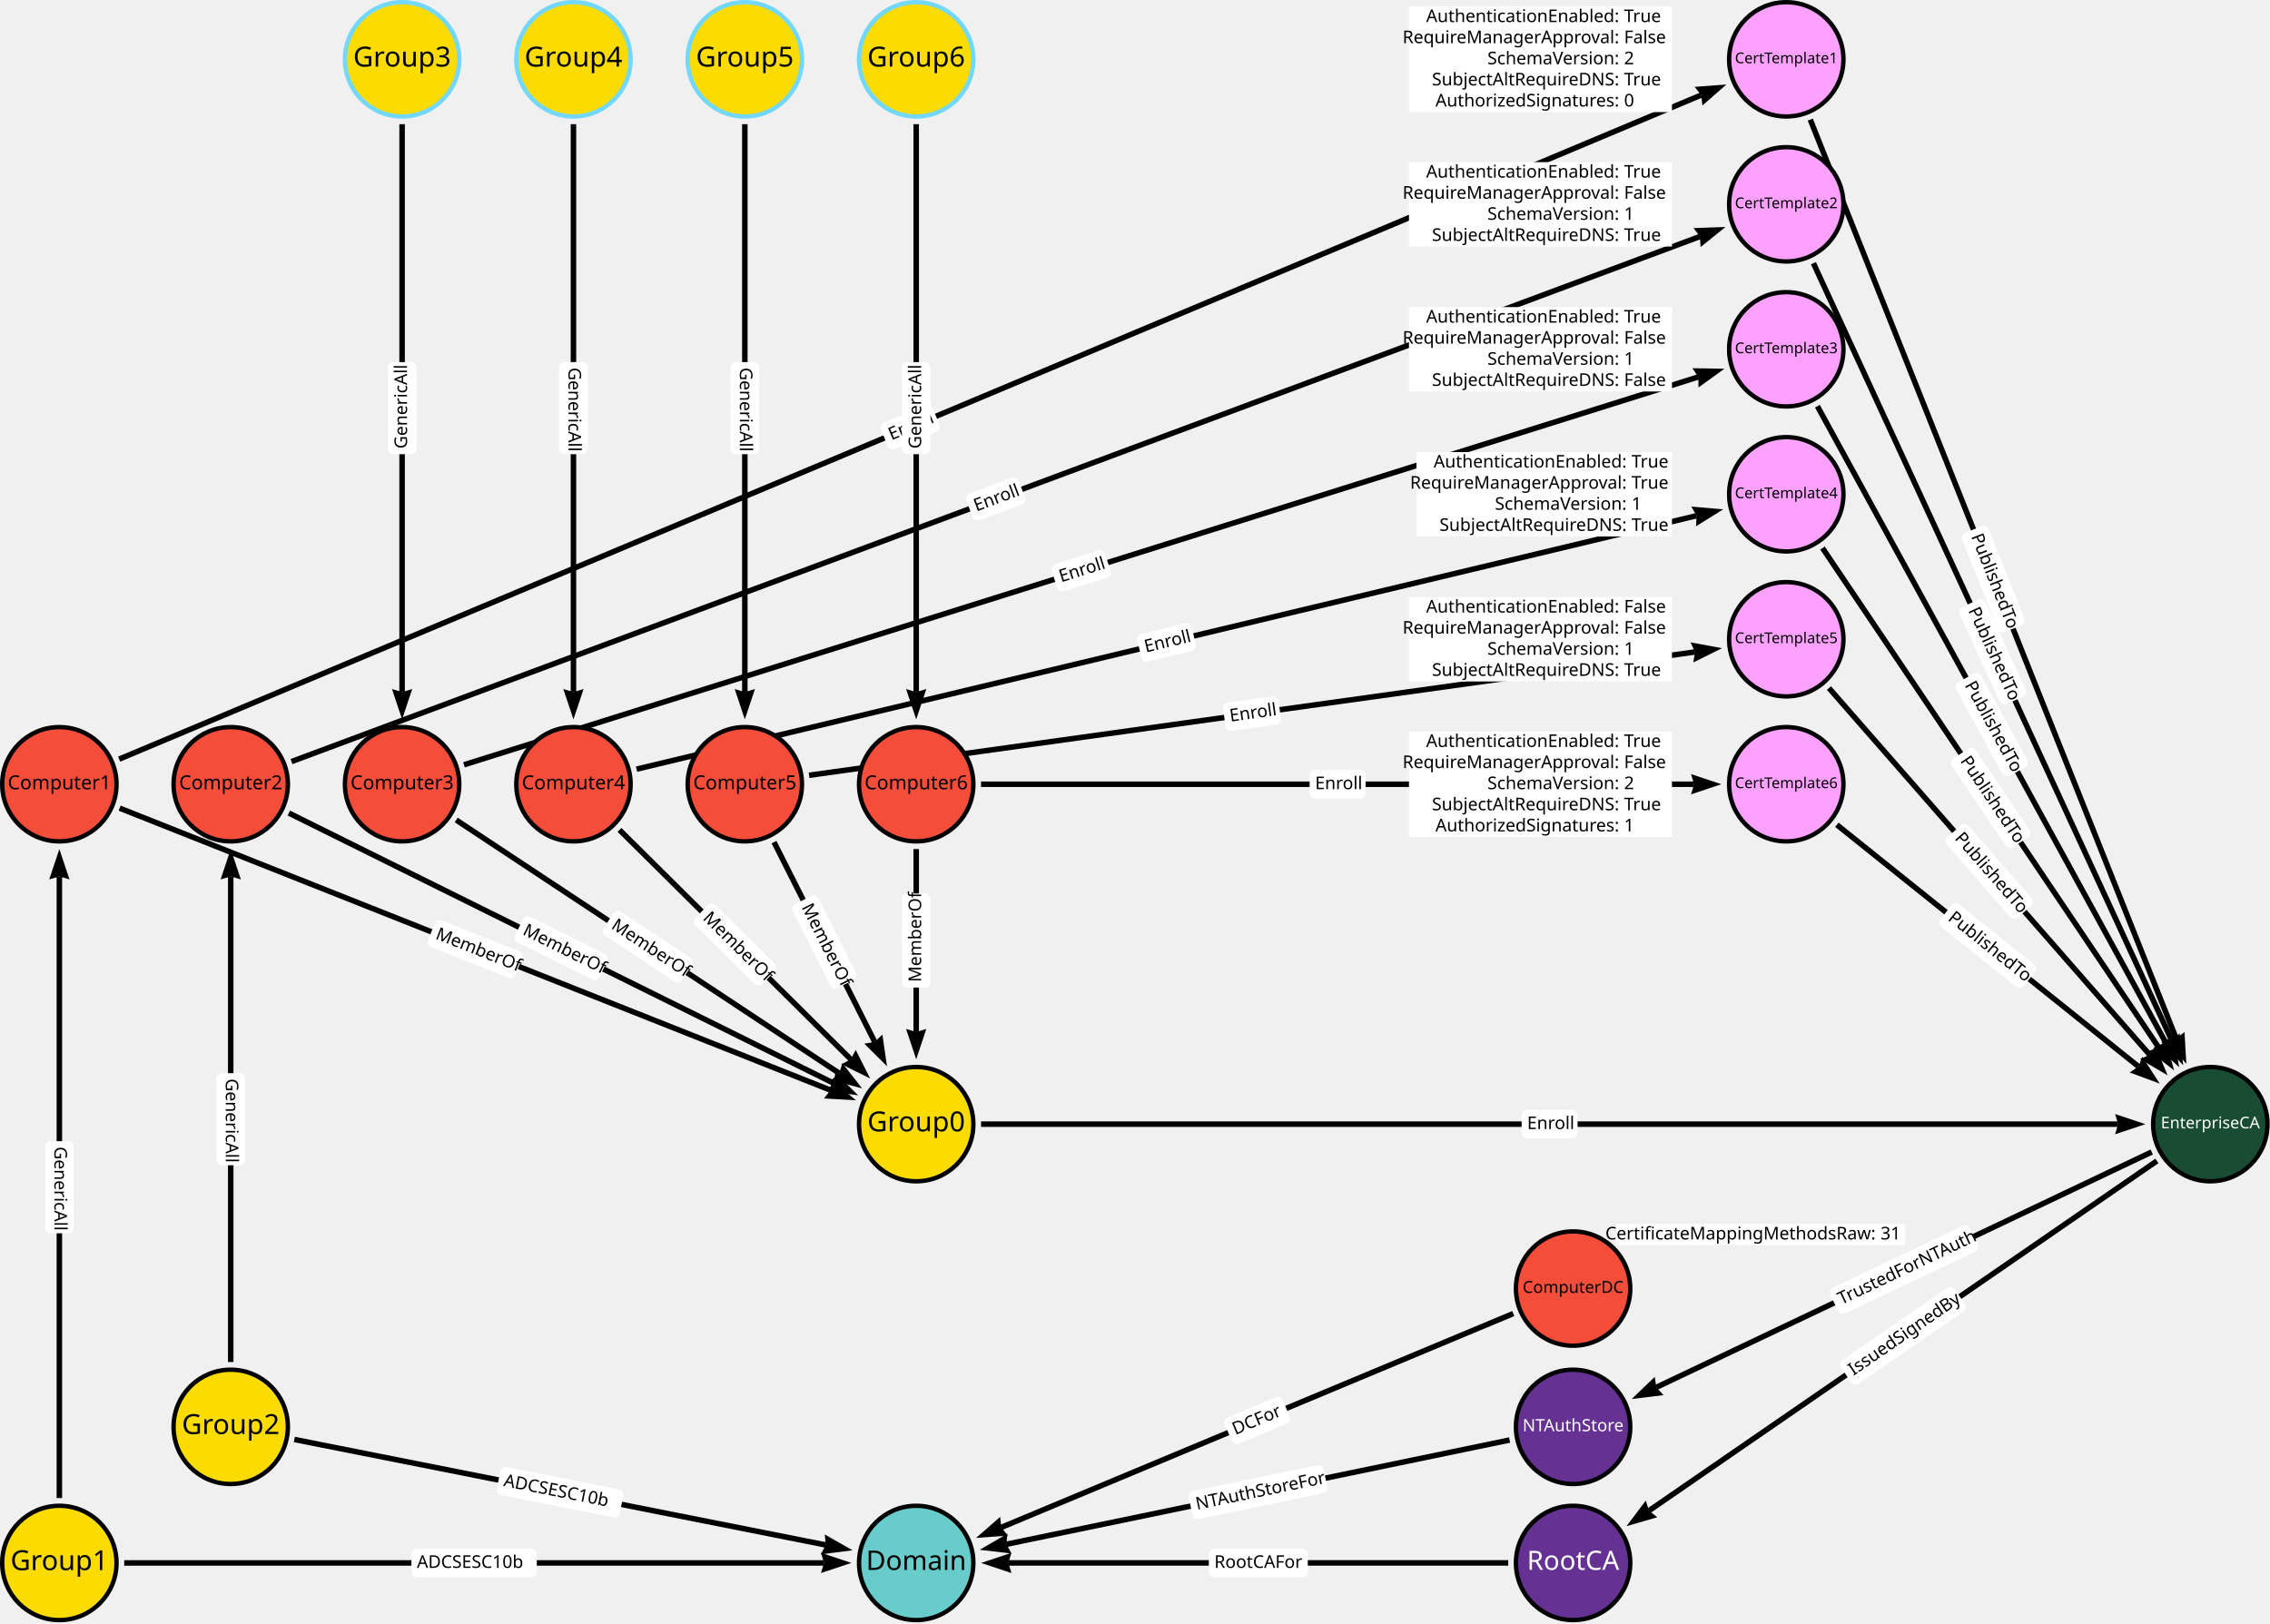
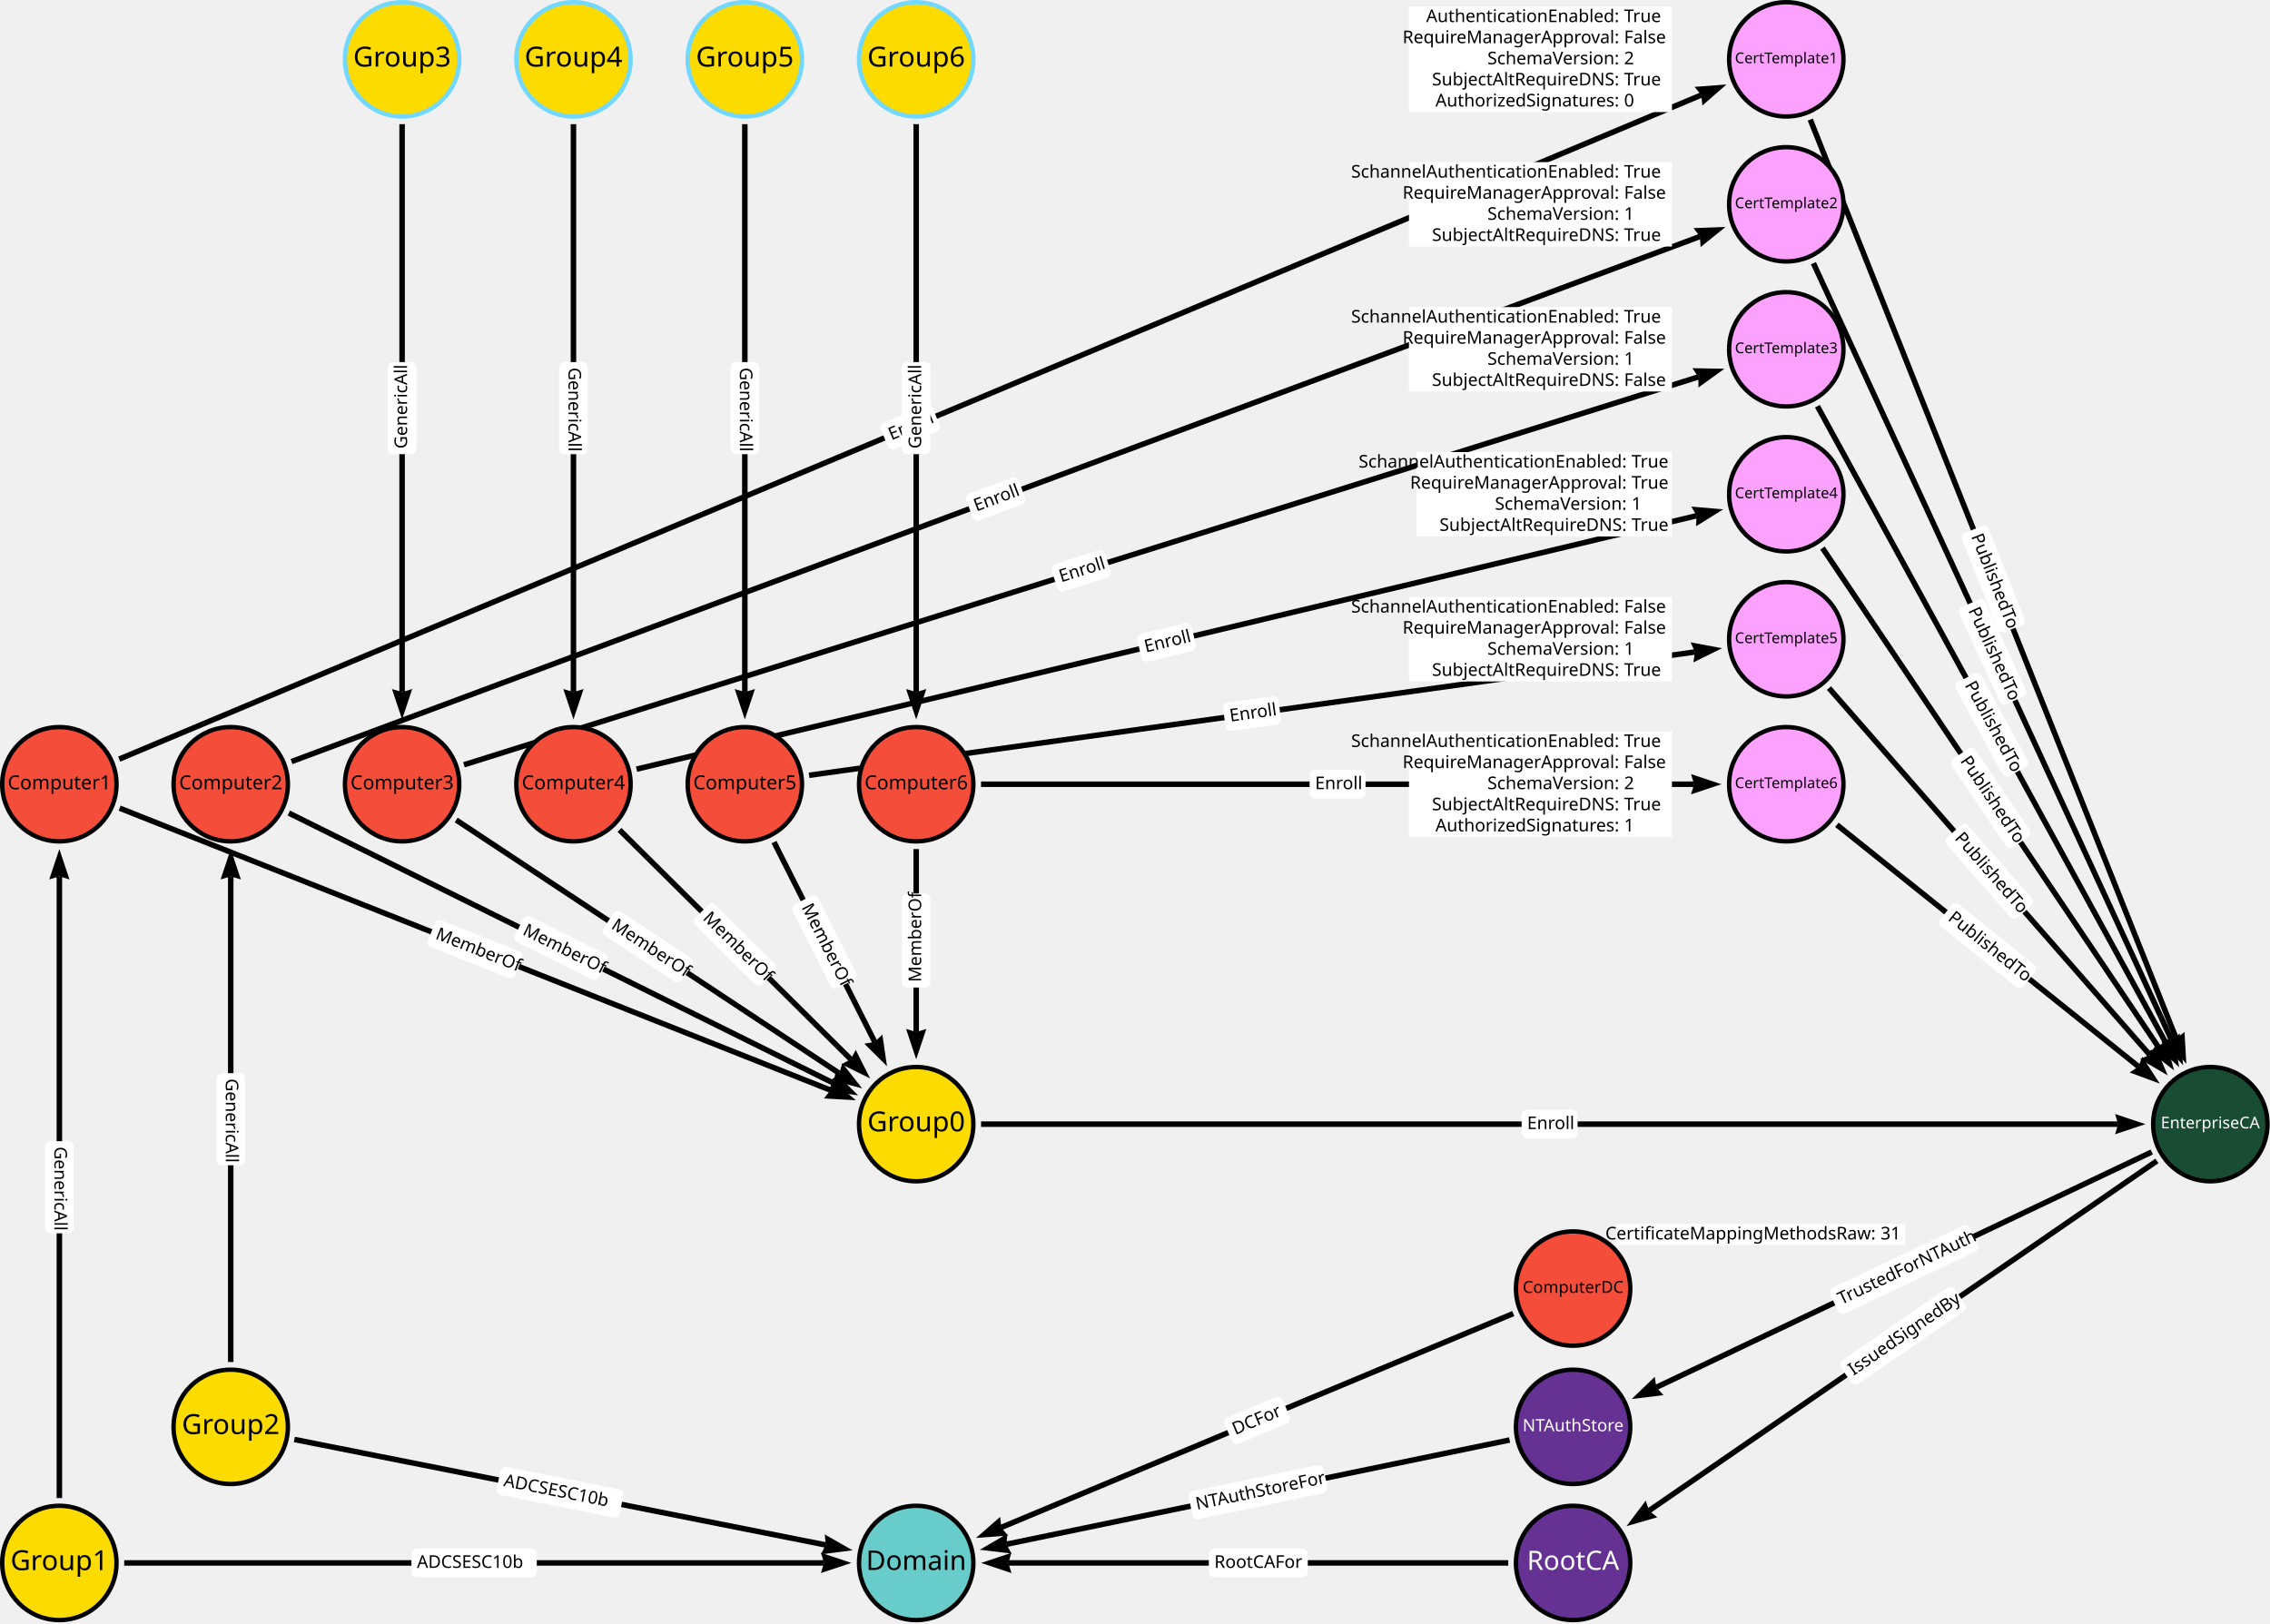
<svg xmlns="http://www.w3.org/2000/svg" width="2065" height="1477" viewBox="0 0 2065 1477">
  <defs>
    <style type="text/css" />
  </defs>
  <g transform="translate(-21 4) scale(1)">
    <g class="relationship">
      <g transform="translate(1645.966 181.9181) rotate(65.25556)" stroke-width="5" stroke="#000000">
        <path d="M 59 0 L 837.726 0" />
        <polygon points="-24.862,0 -27.625,9.208 0,0 -27.625,-9.208" fill="#000000" transform="translate(862.5881 0) rotate(0)" stroke="none" />
      </g>
      <g transform="translate(1833.638 589.1141) rotate(65.25556) translate(0 -13)">
        <g transform="translate(0 0)">
          <g transform="translate(-48.58594 0)" fill="#ffffff" stroke="#000000" stroke-width="0">
            <rect x="0" y="0" width="97.172" height="26" rx="5" ry="5" stroke="none" />
            <text xml:space="preserve" x="5" y="17.5" stroke="none" text-anchor="left" font-family="sans-serif" font-size="16" font-weight="normal" fill="#000000">PublishedTo</text>
          </g>
        </g>
      </g>
    </g>
    <g class="relationship">
      <g transform="translate(1452.034 1418.146) rotate(180)" stroke-width="5" stroke="#000000">
        <path d="M 59 0 L 513.715 0" />
        <polygon points="-24.862,0 -27.625,9.208 0,0 -27.625,-9.208" fill="#000000" transform="translate(538.5768 0) rotate(0)" stroke="none" />
      </g>
      <g transform="translate(1165.677 1418.146) rotate(360) translate(0 -13)">
        <g transform="translate(0 0)">
          <g transform="translate(-45.01172 0)" fill="#ffffff" stroke="#000000" stroke-width="0">
            <rect x="0" y="0" width="90.023" height="26" rx="5" ry="5" stroke="none" />
            <text xml:space="preserve" x="5" y="17.5" stroke="none" text-anchor="left" font-family="sans-serif" font-size="16" font-weight="normal" fill="#000000">RootCAFor</text>
          </g>
        </g>
      </g>
    </g>
    <g class="relationship">
      <g transform="translate(2031.716 1018.89) rotate(145.4428)" stroke-width="5" stroke="#000000">
        <path d="M 59 0 L 620.011 0" />
        <polygon points="-24.862,0 -27.625,9.208 0,0 -27.625,-9.208" fill="#000000" transform="translate(644.8731 0) rotate(0)" stroke="none" />
      </g>
      <g transform="translate(1752.113 1211.467) rotate(325.4428) translate(0 -13)">
        <g transform="translate(0 0)">
          <g transform="translate(-62.81641 0)" fill="#ffffff" stroke="#000000" stroke-width="0">
            <rect x="0" y="0" width="125.633" height="26" rx="5" ry="5" stroke="none" />
            <text xml:space="preserve" x="5" y="17.5" stroke="none" text-anchor="left" font-family="sans-serif" font-size="16" font-weight="normal" fill="#000000">IssuedSignedBy</text>
          </g>
        </g>
      </g>
    </g>
    <g class="relationship">
      <g transform="translate(1452.034 1294.32) rotate(168.2932)" stroke-width="5" stroke="#000000">
        <path d="M 59 0 L 526.409 0" />
        <polygon points="-24.862,0 -27.625,9.208 0,0 -27.625,-9.208" fill="#000000" transform="translate(551.2711 0) rotate(0)" stroke="none" />
      </g>
      <g transform="translate(1165.418 1353.711) rotate(348.2932) translate(0 -13)">
        <g transform="translate(0 0)">
          <g transform="translate(-62.64844 0)" fill="#ffffff" stroke="#000000" stroke-width="0">
            <rect x="0" y="0" width="125.297" height="26" rx="5" ry="5" stroke="none" />
            <text xml:space="preserve" x="5" y="17.5" stroke="none" text-anchor="left" font-family="sans-serif" font-size="16" font-weight="normal" fill="#000000">NTAuthStoreFor</text>
          </g>
        </g>
      </g>
    </g>
    <g class="relationship">
      <g transform="translate(2031.716 1018.89) rotate(154.5857)" stroke-width="5" stroke="#000000">
        <path d="M 59 0 L 557.927 0" />
        <polygon points="-24.862,0 -27.625,9.208 0,0 -27.625,-9.208" fill="#000000" transform="translate(582.7894 0) rotate(0)" stroke="none" />
      </g>
      <g transform="translate(1753.103 1151.27) rotate(334.5857) translate(0 -13)">
        <g transform="translate(0 0)">
          <g transform="translate(-70.35156 0)" fill="#ffffff" stroke="#000000" stroke-width="0">
            <rect x="0" y="0" width="140.703" height="26" rx="5" ry="5" stroke="none" />
            <text xml:space="preserve" x="5" y="17.5" stroke="none" text-anchor="left" font-family="sans-serif" font-size="16" font-weight="normal" fill="#000000">TrustedForNTAuth</text>
          </g>
        </g>
      </g>
    </g>
    <g class="relationship">
      <g transform="translate(1452.034 1168.496) rotate(157.3263)" stroke-width="5" stroke="#000000">
        <path d="M 59 0 L 563.767 0" />
        <polygon points="-24.862,0 -27.625,9.208 0,0 -27.625,-9.208" fill="#000000" transform="translate(588.6288 0) rotate(0)" stroke="none" />
      </g>
      <g transform="translate(1164.716 1288.529) rotate(337.3263) translate(0 -13)">
        <g transform="translate(0 0)">
          <g transform="translate(-28.55469 0)" fill="#ffffff" stroke="#000000" stroke-width="0">
            <rect x="0" y="0" width="57.109" height="26" rx="5" ry="5" stroke="none" />
            <text xml:space="preserve" x="5" y="17.5" stroke="none" text-anchor="left" font-family="sans-serif" font-size="16" font-weight="normal" fill="#000000">DCFor</text>
          </g>
        </g>
      </g>
    </g>
    <g class="relationship">
      <g transform="translate(386.7829 709.5904) rotate(-17.44765)" stroke-width="5" stroke="#000000">
        <path d="M 59 0 L 1236.048 0" />
        <polygon points="-24.862,0 -27.625,9.208 0,0 -27.625,-9.208" fill="#000000" transform="translate(1260.91 0) rotate(0)" stroke="none" />
      </g>
      <g transform="translate(1004.515 515.4405) rotate(-17.44765) translate(0 -13)">
        <g transform="translate(0 0)">
          <g transform="translate(-25.45312 0)" fill="#ffffff" stroke="#000000" stroke-width="0">
            <rect x="0" y="0" width="50.906" height="26" rx="5" ry="5" stroke="none" />
            <text xml:space="preserve" x="5" y="17.5" stroke="none" text-anchor="left" font-family="sans-serif" font-size="16" font-weight="normal" fill="#000000">Enroll</text>
          </g>
        </g>
      </g>
    </g>
    <g class="relationship">
      <g transform="translate(1645.966 313.8361) rotate(61.31594)" stroke-width="5" stroke="#000000">
        <path d="M 59 0 L 719.819 0" />
        <polygon points="-24.862,0 -27.625,9.208 0,0 -27.625,-9.208" fill="#000000" transform="translate(744.6814 0) rotate(0)" stroke="none" />
      </g>
      <g transform="translate(1832.874 655.4573) rotate(61.31594) translate(0 -13)">
        <g transform="translate(0 0)">
          <g transform="translate(-48.58594 0)" fill="#ffffff" stroke="#000000" stroke-width="0">
            <rect x="0" y="0" width="97.172" height="26" rx="5" ry="5" stroke="none" />
            <text xml:space="preserve" x="5" y="17.5" stroke="none" text-anchor="left" font-family="sans-serif" font-size="16" font-weight="normal" fill="#000000">PublishedTo</text>
          </g>
        </g>
      </g>
    </g>
    <g class="relationship">
      <g transform="translate(1645.966 445.7542) rotate(56.05735)" stroke-width="5" stroke="#000000">
        <path d="M 59 0 L 606.998 0" />
        <polygon points="-24.862,0 -27.625,9.208 0,0 -27.625,-9.208" fill="#000000" transform="translate(631.86 0) rotate(0)" stroke="none" />
      </g>
      <g transform="translate(1831.9 722.0091) rotate(56.05735) translate(0 -13)">
        <g transform="translate(0 0)">
          <g transform="translate(-48.58594 0)" fill="#ffffff" stroke="#000000" stroke-width="0">
            <rect x="0" y="0" width="97.172" height="26" rx="5" ry="5" stroke="none" />
            <text xml:space="preserve" x="5" y="17.5" stroke="none" text-anchor="left" font-family="sans-serif" font-size="16" font-weight="normal" fill="#000000">PublishedTo</text>
          </g>
        </g>
      </g>
    </g>
    <g class="relationship">
      <g transform="translate(542.6744 709.5904) rotate(-13.44889)" stroke-width="5" stroke="#000000">
        <path d="M 59 0 L 1050.537 0" />
        <polygon points="-24.862,0 -27.625,9.208 0,0 -27.625,-9.208" fill="#000000" transform="translate(1075.399 0) rotate(0)" stroke="none" />
      </g>
      <g transform="translate(1082.23 580.5635) rotate(-13.44889) translate(0 -13)">
        <g transform="translate(0 0)">
          <g transform="translate(-25.45312 0)" fill="#ffffff" stroke="#000000" stroke-width="0">
            <rect x="0" y="0" width="50.906" height="26" rx="5" ry="5" stroke="none" />
            <text xml:space="preserve" x="5" y="17.5" stroke="none" text-anchor="left" font-family="sans-serif" font-size="16" font-weight="normal" fill="#000000">Enroll</text>
          </g>
        </g>
      </g>
    </g>
    <g class="relationship">
      <g transform="translate(230.8915 709.5904) rotate(-20.45017)" stroke-width="5" stroke="#000000">
        <path d="M 59 0 L 1426.394 0" />
        <polygon points="-24.862,0 -27.625,9.208 0,0 -27.625,-9.208" fill="#000000" transform="translate(1451.256 0) rotate(0)" stroke="none" />
      </g>
      <g transform="translate(926.7809 450.0975) rotate(-20.45017) translate(0 -13)">
        <g transform="translate(0 0)">
          <g transform="translate(-25.45312 0)" fill="#ffffff" stroke="#000000" stroke-width="0">
            <rect x="0" y="0" width="50.906" height="26" rx="5" ry="5" stroke="none" />
            <text xml:space="preserve" x="5" y="17.5" stroke="none" text-anchor="left" font-family="sans-serif" font-size="16" font-weight="normal" fill="#000000">Enroll</text>
          </g>
        </g>
      </g>
    </g>
    <g class="relationship">
      <g transform="translate(854.4573 1018.89) rotate(0)" stroke-width="5" stroke="#000000">
        <path d="M 59 0 L 1093.397 0" />
        <polygon points="-24.862,0 -27.625,9.208 0,0 -27.625,-9.208" fill="#000000" transform="translate(1118.259 0) rotate(0)" stroke="none" />
      </g>
      <g transform="translate(1430.656 1018.89) rotate(0) translate(0 -13)">
        <g transform="translate(0 0)">
          <g transform="translate(-25.45312 0)" fill="#ffffff" stroke="#000000" stroke-width="0">
            <rect x="0" y="0" width="50.906" height="26" rx="5" ry="5" stroke="none" />
            <text xml:space="preserve" x="5" y="17.5" stroke="none" text-anchor="left" font-family="sans-serif" font-size="16" font-weight="normal" fill="#000000">Enroll</text>
          </g>
        </g>
      </g>
    </g>
    <g class="relationship">
      <g transform="translate(230.8915 709.5904) rotate(26.38219)" stroke-width="5" stroke="#000000">
        <path d="M 59 0 L 612.198 0" />
        <polygon points="-24.862,0 -27.625,9.208 0,0 -27.625,-9.208" fill="#000000" transform="translate(637.0605 0) rotate(0)" stroke="none" />
      </g>
      <g transform="translate(531.538 858.7161) rotate(26.38219) translate(0 -13)">
        <g transform="translate(0 0)">
          <g transform="translate(-42.78516 0)" fill="#ffffff" stroke="#000000" stroke-width="0">
            <rect x="0" y="0" width="85.57" height="26" rx="5" ry="5" stroke="none" />
            <text xml:space="preserve" x="5" y="17.5" stroke="none" text-anchor="left" font-family="sans-serif" font-size="16" font-weight="normal" fill="#000000">MemberOf</text>
          </g>
        </g>
      </g>
    </g>
    <g class="relationship">
      <g transform="translate(386.7829 709.5904) rotate(33.47889)" stroke-width="5" stroke="#000000">
        <path d="M 59 0 L 476.839 0" />
        <polygon points="-24.862,0 -27.625,9.208 0,0 -27.625,-9.208" fill="#000000" transform="translate(501.7007 0) rotate(0)" stroke="none" />
      </g>
      <g transform="translate(610.2515 857.3826) rotate(33.47889) translate(0 -13)">
        <g transform="translate(0 0)">
          <g transform="translate(-42.78516 0)" fill="#ffffff" stroke="#000000" stroke-width="0">
            <rect x="0" y="0" width="85.57" height="26" rx="5" ry="5" stroke="none" />
            <text xml:space="preserve" x="5" y="17.5" stroke="none" text-anchor="left" font-family="sans-serif" font-size="16" font-weight="normal" fill="#000000">MemberOf</text>
          </g>
        </g>
      </g>
    </g>
    <g class="relationship">
      <g transform="translate(542.6744 709.5904) rotate(44.77087)" stroke-width="5" stroke="#000000">
        <path d="M 59 0 L 355.313 0" />
        <polygon points="-24.862,0 -27.625,9.208 0,0 -27.625,-9.208" fill="#000000" transform="translate(380.1749 0) rotate(0)" stroke="none" />
      </g>
      <g transform="translate(689.7406 855.4851) rotate(44.77087) translate(0 -13)">
        <g transform="translate(0 0)">
          <g transform="translate(-42.78516 0)" fill="#ffffff" stroke="#000000" stroke-width="0">
            <rect x="0" y="0" width="85.57" height="26" rx="5" ry="5" stroke="none" />
            <text xml:space="preserve" x="5" y="17.5" stroke="none" text-anchor="left" font-family="sans-serif" font-size="16" font-weight="normal" fill="#000000">MemberOf</text>
          </g>
        </g>
      </g>
    </g>
    <g class="relationship">
      <g transform="translate(1645.966 577.6723) rotate(48.83722)" stroke-width="5" stroke="#000000">
        <path d="M 59 0 L 502.206 0" />
        <polygon points="-24.862,0 -27.625,9.208 0,0 -27.625,-9.208" fill="#000000" transform="translate(527.0684 0) rotate(0)" stroke="none" />
      </g>
      <g transform="translate(1830.659 788.9223) rotate(48.83722) translate(0 -13)">
        <g transform="translate(0 0)">
          <g transform="translate(-48.58594 0)" fill="#ffffff" stroke="#000000" stroke-width="0">
            <rect x="0" y="0" width="97.172" height="26" rx="5" ry="5" stroke="none" />
            <text xml:space="preserve" x="5" y="17.5" stroke="none" text-anchor="left" font-family="sans-serif" font-size="16" font-weight="normal" fill="#000000">PublishedTo</text>
          </g>
        </g>
      </g>
    </g>
    <g class="relationship">
      <g transform="translate(698.5658 709.5904) rotate(-7.927024)" stroke-width="5" stroke="#000000">
        <path d="M 59 0 L 872.678 0" />
        <polygon points="-24.862,0 -27.625,9.208 0,0 -27.625,-9.208" fill="#000000" transform="translate(897.5401 0) rotate(0)" stroke="none" />
      </g>
      <g transform="translate(1159.953 645.3457) rotate(-7.927024) translate(0 -13)">
        <g transform="translate(0 0)">
          <g transform="translate(-25.45312 0)" fill="#ffffff" stroke="#000000" stroke-width="0">
            <rect x="0" y="0" width="50.906" height="26" rx="5" ry="5" stroke="none" />
            <text xml:space="preserve" x="5" y="17.5" stroke="none" text-anchor="left" font-family="sans-serif" font-size="16" font-weight="normal" fill="#000000">Enroll</text>
          </g>
        </g>
      </g>
    </g>
    <g class="relationship">
      <g transform="translate(698.5658 709.5904) rotate(63.25121)" stroke-width="5" stroke="#000000">
        <path d="M 59 0 L 262.502 0" />
        <polygon points="-24.862,0 -27.625,9.208 0,0 -27.625,-9.208" fill="#000000" transform="translate(287.3641 0) rotate(0)" stroke="none" />
      </g>
      <g transform="translate(770.9166 853.1391) rotate(63.25121) translate(0 -13)">
        <g transform="translate(0 0)">
          <g transform="translate(-42.78516 0)" fill="#ffffff" stroke="#000000" stroke-width="0">
            <rect x="0" y="0" width="85.57" height="26" rx="5" ry="5" stroke="none" />
            <text xml:space="preserve" x="5" y="17.5" stroke="none" text-anchor="left" font-family="sans-serif" font-size="16" font-weight="normal" fill="#000000">MemberOf</text>
          </g>
        </g>
      </g>
    </g>
    <g class="relationship">
      <g transform="translate(854.4573 709.5904) rotate(90)" stroke-width="5" stroke="#000000">
        <path d="M 59 0 L 225.437 0" />
        <polygon points="-24.862,0 -27.625,9.208 0,0 -27.625,-9.208" fill="#000000" transform="translate(250.2992 0) rotate(0)" stroke="none" />
      </g>
      <g transform="translate(854.4573 851.8089) rotate(270) translate(0 -13)">
        <g transform="translate(0 0)">
          <g transform="translate(-42.78516 0)" fill="#ffffff" stroke="#000000" stroke-width="0">
            <rect x="0" y="0" width="85.57" height="26" rx="5" ry="5" stroke="none" />
            <text xml:space="preserve" x="5" y="17.5" stroke="none" text-anchor="left" font-family="sans-serif" font-size="16" font-weight="normal" fill="#000000">MemberOf</text>
          </g>
        </g>
      </g>
    </g>
    <g class="relationship">
      <g transform="translate(854.4573 709.5904) rotate(0)" stroke-width="5" stroke="#000000">
        <path d="M 59 0 L 707.646 0" />
        <polygon points="-24.862,0 -27.625,9.208 0,0 -27.625,-9.208" fill="#000000" transform="translate(732.5084 0) rotate(0)" stroke="none" />
      </g>
      <g transform="translate(1237.78 709.5904) rotate(0) translate(0 -13)">
        <g transform="translate(0 0)">
          <g transform="translate(-25.45312 0)" fill="#ffffff" stroke="#000000" stroke-width="0">
            <rect x="0" y="0" width="50.906" height="26" rx="5" ry="5" stroke="none" />
            <text xml:space="preserve" x="5" y="17.5" stroke="none" text-anchor="left" font-family="sans-serif" font-size="16" font-weight="normal" fill="#000000">Enroll</text>
          </g>
        </g>
      </g>
    </g>
    <g class="relationship">
      <g transform="translate(1645.966 709.5904) rotate(38.72303)" stroke-width="5" stroke="#000000">
        <path d="M 59 0 L 410.576 0" />
        <polygon points="-24.862,0 -27.625,9.208 0,0 -27.625,-9.208" fill="#000000" transform="translate(435.4385 0) rotate(0)" stroke="none" />
      </g>
      <g transform="translate(1829.142 856.4636) rotate(38.72303) translate(0 -13)">
        <g transform="translate(0 0)">
          <g transform="translate(-48.58594 0)" fill="#ffffff" stroke="#000000" stroke-width="0">
            <rect x="0" y="0" width="97.172" height="26" rx="5" ry="5" stroke="none" />
            <text xml:space="preserve" x="5" y="17.5" stroke="none" text-anchor="left" font-family="sans-serif" font-size="16" font-weight="normal" fill="#000000">PublishedTo</text>
          </g>
        </g>
      </g>
    </g>
    <g class="relationship">
      <g transform="translate(1645.966 50) rotate(68.29068)" stroke-width="5" stroke="#000000">
        <path d="M 59 0 L 958.995 0" />
        <polygon points="-24.862,0 -27.625,9.208 0,0 -27.625,-9.208" fill="#000000" transform="translate(983.8568 0) rotate(0)" stroke="none" />
      </g>
      <g transform="translate(1834.243 522.8954) rotate(68.29068) translate(0 -13)">
        <g transform="translate(0 0)">
          <g transform="translate(-48.58594 0)" fill="#ffffff" stroke="#000000" stroke-width="0">
            <rect x="0" y="0" width="97.172" height="26" rx="5" ry="5" stroke="none" />
            <text xml:space="preserve" x="5" y="17.5" stroke="none" text-anchor="left" font-family="sans-serif" font-size="16" font-weight="normal" fill="#000000">PublishedTo</text>
          </g>
        </g>
      </g>
    </g>
    <g class="relationship">
      <g transform="translate(75 709.5904) rotate(-22.77573)" stroke-width="5" stroke="#000000">
        <path d="M 59 0 L 1619.955 0" />
        <polygon points="-24.862,0 -27.625,9.208 0,0 -27.625,-9.208" fill="#000000" transform="translate(1644.817 0) rotate(0)" stroke="none" />
      </g>
      <g transform="translate(849.021 384.6076) rotate(-22.77573) translate(0 -13)">
        <g transform="translate(0 0)">
          <g transform="translate(-25.45312 0)" fill="#ffffff" stroke="#000000" stroke-width="0">
            <rect x="0" y="0" width="50.906" height="26" rx="5" ry="5" stroke="none" />
            <text xml:space="preserve" x="5" y="17.5" stroke="none" text-anchor="left" font-family="sans-serif" font-size="16" font-weight="normal" fill="#000000">Enroll</text>
          </g>
        </g>
      </g>
    </g>
    <g class="relationship">
      <g transform="translate(75 709.5904) rotate(21.64385)" stroke-width="5" stroke="#000000">
        <path d="M 59 0 L 754.72 0" />
        <polygon points="-24.862,0 -27.625,9.208 0,0 -27.625,-9.208" fill="#000000" transform="translate(779.5819 0) rotate(0)" stroke="none" />
      </g>
      <g transform="translate(453.174 859.6549) rotate(21.64385) translate(0 -13)">
        <g transform="translate(0 0)">
          <g transform="translate(-42.78516 0)" fill="#ffffff" stroke="#000000" stroke-width="0">
            <rect x="0" y="0" width="85.57" height="26" rx="5" ry="5" stroke="none" />
            <text xml:space="preserve" x="5" y="17.5" stroke="none" text-anchor="left" font-family="sans-serif" font-size="16" font-weight="normal" fill="#000000">MemberOf</text>
          </g>
        </g>
      </g>
    </g>
    <g class="relationship">
      <g transform="translate(854.4573 50) rotate(90)" stroke-width="5" stroke="#000000">
        <path d="M 59 0 L 575.728 0" />
        <polygon points="-24.862,0 -27.625,9.208 0,0 -27.625,-9.208" fill="#000000" transform="translate(600.5904 0) rotate(0)" stroke="none" />
      </g>
      <g transform="translate(854.4573 367.3641) rotate(270) translate(0 -13)">
        <g transform="translate(0 0)">
          <g transform="translate(-41.90234 0)" fill="#ffffff" stroke="#000000" stroke-width="0">
            <rect x="0" y="0" width="83.805" height="26" rx="5" ry="5" stroke="none" />
            <text xml:space="preserve" x="5" y="17.5" stroke="none" text-anchor="left" font-family="sans-serif" font-size="16" font-weight="normal" fill="#000000">GenericAll</text>
          </g>
        </g>
      </g>
    </g>
    <g class="relationship">
      <g transform="translate(698.5658 50) rotate(90)" stroke-width="5" stroke="#000000">
        <path d="M 59 0 L 575.728 0" />
        <polygon points="-24.862,0 -27.625,9.208 0,0 -27.625,-9.208" fill="#000000" transform="translate(600.5904 0) rotate(0)" stroke="none" />
      </g>
      <g transform="translate(698.5658 367.3641) rotate(90) translate(0 -13)">
        <g transform="translate(0 0)">
          <g transform="translate(-41.90234 0)" fill="#ffffff" stroke="#000000" stroke-width="0">
            <rect x="0" y="0" width="83.805" height="26" rx="5" ry="5" stroke="none" />
            <text xml:space="preserve" x="5" y="17.5" stroke="none" text-anchor="left" font-family="sans-serif" font-size="16" font-weight="normal" fill="#000000">GenericAll</text>
          </g>
        </g>
      </g>
    </g>
    <g class="relationship">
      <g transform="translate(542.6744 50) rotate(90)" stroke-width="5" stroke="#000000">
        <path d="M 59 0 L 575.728 0" />
        <polygon points="-24.862,0 -27.625,9.208 0,0 -27.625,-9.208" fill="#000000" transform="translate(600.5904 0) rotate(0)" stroke="none" />
      </g>
      <g transform="translate(542.6744 367.3641) rotate(90) translate(0 -13)">
        <g transform="translate(0 0)">
          <g transform="translate(-41.90234 0)" fill="#ffffff" stroke="#000000" stroke-width="0">
            <rect x="0" y="0" width="83.805" height="26" rx="5" ry="5" stroke="none" />
            <text xml:space="preserve" x="5" y="17.5" stroke="none" text-anchor="left" font-family="sans-serif" font-size="16" font-weight="normal" fill="#000000">GenericAll</text>
          </g>
        </g>
      </g>
    </g>
    <g class="relationship">
      <g transform="translate(386.7829 50) rotate(90)" stroke-width="5" stroke="#000000">
        <path d="M 59 0 L 575.728 0" />
        <polygon points="-24.862,0 -27.625,9.208 0,0 -27.625,-9.208" fill="#000000" transform="translate(600.5904 0) rotate(0)" stroke="none" />
      </g>
      <g transform="translate(386.7829 367.3641) rotate(270) translate(0 -13)">
        <g transform="translate(0 0)">
          <g transform="translate(-41.90234 0)" fill="#ffffff" stroke="#000000" stroke-width="0">
            <rect x="0" y="0" width="83.805" height="26" rx="5" ry="5" stroke="none" />
            <text xml:space="preserve" x="5" y="17.5" stroke="none" text-anchor="left" font-family="sans-serif" font-size="16" font-weight="normal" fill="#000000">GenericAll</text>
          </g>
        </g>
      </g>
    </g>
    <g class="relationship">
      <g transform="translate(230.8915 1294.32) rotate(-90)" stroke-width="5" stroke="#000000">
        <path d="M 59 0 L 500.868 0" />
        <polygon points="-24.862,0 -27.625,9.208 0,0 -27.625,-9.208" fill="#000000" transform="translate(525.7301 0) rotate(0)" stroke="none" />
      </g>
      <g transform="translate(230.8915 1014.386) rotate(90) translate(0 -13)">
        <g transform="translate(0 0)">
          <g transform="translate(-41.90234 0)" fill="#ffffff" stroke="#000000" stroke-width="0">
            <rect x="0" y="0" width="83.805" height="26" rx="5" ry="5" stroke="none" />
            <text xml:space="preserve" x="5" y="17.5" stroke="none" text-anchor="left" font-family="sans-serif" font-size="16" font-weight="normal" fill="#000000">GenericAll</text>
          </g>
        </g>
      </g>
    </g>
    <g class="relationship">
      <g transform="translate(75 1418.146) rotate(-90)" stroke-width="5" stroke="#000000">
        <path d="M 59 0 L 624.694 0" />
        <polygon points="-24.862,0 -27.625,9.208 0,0 -27.625,-9.208" fill="#000000" transform="translate(649.5558 0) rotate(0)" stroke="none" />
      </g>
      <g transform="translate(75 1076.299) rotate(90) translate(0 -13)">
        <g transform="translate(0 0)">
          <g transform="translate(-41.90234 0)" fill="#ffffff" stroke="#000000" stroke-width="0">
            <rect x="0" y="0" width="83.805" height="26" rx="5" ry="5" stroke="none" />
            <text xml:space="preserve" x="5" y="17.5" stroke="none" text-anchor="left" font-family="sans-serif" font-size="16" font-weight="normal" fill="#000000">GenericAll</text>
          </g>
        </g>
      </g>
    </g>
    <g class="relationship">
      <g transform="translate(230.8915 1294.32) rotate(11.2315)" stroke-width="5" stroke="#000000">
        <path d="M 59 0 L 551.879 0" />
        <polygon points="-24.862,0 -27.625,9.208 0,0 -27.625,-9.208" fill="#000000" transform="translate(576.7414 0) rotate(0)" stroke="none" />
      </g>
      <g transform="translate(530.4814 1353.812) rotate(11.2315) translate(0 -13)">
        <g transform="translate(0 0)">
          <g transform="translate(-57.02344 0)" fill="#ffffff" stroke="#000000" stroke-width="0">
            <rect x="0" y="0" width="114.047" height="26" rx="5" ry="5" stroke="none" />
            <text xml:space="preserve" x="5" y="17.5" stroke="none" text-anchor="left" font-family="sans-serif" font-size="16" font-weight="normal" fill="#000000">ADCSESC10b</text>
          </g>
        </g>
      </g>
    </g>
    <g class="relationship">
      <g transform="translate(75 1418.146) rotate(0)" stroke-width="5" stroke="#000000">
        <path d="M 59 0 L 695.595 0" />
        <polygon points="-24.862,0 -27.625,9.208 0,0 -27.625,-9.208" fill="#000000" transform="translate(720.4573 0) rotate(0)" stroke="none" />
      </g>
      <g transform="translate(452.2976 1418.146) rotate(0) translate(0 -13)">
        <g transform="translate(0 0)">
          <g transform="translate(-57.02344 0)" fill="#ffffff" stroke="#000000" stroke-width="0">
            <rect x="0" y="0" width="114.047" height="26" rx="5" ry="5" stroke="none" />
            <text xml:space="preserve" x="5" y="17.5" stroke="none" text-anchor="left" font-family="sans-serif" font-size="16" font-weight="normal" fill="#000000">ADCSESC10b</text>
          </g>
        </g>
      </g>
    </g>
    <g class="node">
      <g fill="#68ccca" stroke="#000000" stroke-width="4">
        <circle cx="854.457" cy="1418.146" r="52" />
      </g>
      <g transform="translate(854.4573 1418.146)">
        <g transform="scale(0.492188) translate(0 0)">
          <g transform="translate(0 0)">
            <g font-family="sans-serif" font-size="50" font-weight="normal" fill="#000000" text-anchor="middle">
              <text xml:space="preserve" x="0" y="13" stroke="none">Domain</text>
            </g>
          </g>
        </g>
      </g>
    </g>
    <g class="node">
      <g fill="#653294" stroke="#000000" stroke-width="4">
        <circle cx="1452.034" cy="1294.32" r="52" />
      </g>
      <g transform="translate(1452.034 1294.32)">
        <g transform="scale(0.3085944) translate(0 0)">
          <g transform="translate(0 0)">
            <g font-family="sans-serif" font-size="50" font-weight="normal" fill="#ffffff" text-anchor="middle">
              <text xml:space="preserve" x="0" y="13" stroke="none">NTAuthStore</text>
            </g>
          </g>
        </g>
      </g>
    </g>
    <g class="node">
      <g fill="#653294" stroke="#000000" stroke-width="4">
        <circle cx="1452.034" cy="1418.146" r="52" />
      </g>
      <g transform="translate(1452.034 1418.146)">
        <g transform="scale(0.4843755) translate(0 0)">
          <g transform="translate(0 0)">
            <g font-family="sans-serif" font-size="50" font-weight="normal" fill="#ffffff" text-anchor="middle">
              <text xml:space="preserve" x="0" y="13" stroke="none">RootCA</text>
            </g>
          </g>
        </g>
      </g>
    </g>
    <g class="node">
      <g fill="#194d33" stroke="#000000" stroke-width="4">
        <circle cx="2031.716" cy="1018.89" r="52" />
      </g>
      <g transform="translate(2031.716 1018.89)">
        <g transform="scale(0.2949226) translate(0 0)">
          <g transform="translate(0 0)">
            <g font-family="sans-serif" font-size="50" font-weight="normal" fill="#ffffff" text-anchor="middle">
              <text xml:space="preserve" x="0" y="13" stroke="none">EnterpriseCA</text>
            </g>
          </g>
        </g>
      </g>
    </g>
    <g class="node">
      <g fill="#fda1ff" stroke="#000000" stroke-width="4">
        <circle cx="1645.966" cy="181.918" r="52" />
      </g>
      <g transform="translate(1645.966 181.9181)">
        <g transform="scale(0.2714851) translate(0 0)">
          <g transform="translate(0 0)">
            <g font-family="sans-serif" font-size="50" font-weight="normal" fill="#000000" text-anchor="middle">
              <text xml:space="preserve" x="0" y="13" stroke="none">CertTemplate2</text>
            </g>
          </g>
        </g>
        <g transform="translate(-104 -38.4)">
          <g transform="translate(0 0)">
            <g transform="translate(-239.2344 0)" fill="white">
              <rect x="0" y="0" width="239.234" height="76.8" rx="0" ry="0" stroke="none" />
              <g font-family="sans-serif" font-size="16" font-weight="normal" fill="#000000" text-anchor="end">
-                 <text xml:space="preserve" x="191.219" y="14.1" stroke="none">AuthenticationEnabled:</text>
+                 <text xml:space="preserve" x="191.219" y="14.1" stroke="none">SchannelAuthenticationEnabled:</text>
                <text xml:space="preserve" x="195.664" y="14.1" stroke="none" text-anchor="start">True</text>
                <text xml:space="preserve" x="191.219" y="33.3" stroke="none" text-anchor="end">RequireManagerApproval:</text>
                <text xml:space="preserve" x="195.664" y="33.3" stroke="none" text-anchor="start">False</text>
                <text xml:space="preserve" x="191.219" y="52.5" stroke="none" text-anchor="end">SchemaVersion:</text>
                <text xml:space="preserve" x="195.664" y="52.5" stroke="none" text-anchor="start">1</text>
                <text xml:space="preserve" x="191.219" y="71.7" stroke="none" text-anchor="end">SubjectAltRequireDNS:</text>
                <text xml:space="preserve" x="195.664" y="71.7" stroke="none" text-anchor="start">True</text>
              </g>
            </g>
          </g>
        </g>
      </g>
    </g>
    <g class="node">
      <g fill="#f44e3b" stroke="#000000" stroke-width="4">
        <circle cx="1452.034" cy="1168.496" r="52" />
      </g>
      <g transform="translate(1452.034 1168.496)">
        <g transform="scale(0.3007819) translate(0 0)">
          <g transform="translate(0 0)">
            <g font-family="sans-serif" font-size="50" font-weight="normal" fill="#000000" text-anchor="middle">
              <text xml:space="preserve" x="0" y="13" stroke="none">ComputerDC</text>
            </g>
          </g>
        </g>
        <g transform="translate(39.59798 -58.79798)">
          <g transform="translate(0 0)">
            <g transform="translate(0 0)" fill="white">
              <rect x="0" y="0" width="262.352" height="19.2" rx="0" ry="0" stroke="none" />
              <g font-family="sans-serif" font-size="16" font-weight="normal" fill="#000000" text-anchor="end">
                <text xml:space="preserve" x="235.664" y="14.1" stroke="none">CertificateMappingMethodsRaw:</text>
                <text xml:space="preserve" x="240.109" y="14.1" stroke="none" text-anchor="start">31</text>
              </g>
            </g>
          </g>
        </g>
      </g>
    </g>
    <g class="node">
      <g fill="#f44e3b" stroke="#000000" stroke-width="4">
        <circle cx="542.674" cy="709.59" r="52" />
      </g>
      <g transform="translate(542.6744 709.5904)">
        <g transform="scale(0.3535163) translate(0 0)">
          <g transform="translate(0 0)">
            <g font-family="sans-serif" font-size="50" font-weight="normal" fill="#000000" text-anchor="middle">
              <text xml:space="preserve" x="0" y="13" stroke="none">Computer4</text>
            </g>
          </g>
        </g>
      </g>
    </g>
    <g class="node">
      <g fill="#fda1ff" stroke="#000000" stroke-width="4">
        <circle cx="1645.966" cy="313.836" r="52" />
      </g>
      <g transform="translate(1645.966 313.8361)">
        <g transform="scale(0.2714851) translate(0 0)">
          <g transform="translate(0 0)">
            <g font-family="sans-serif" font-size="50" font-weight="normal" fill="#000000" text-anchor="middle">
              <text xml:space="preserve" x="0" y="13" stroke="none">CertTemplate3</text>
            </g>
          </g>
        </g>
        <g transform="translate(-104 -38.4)">
          <g transform="translate(0 0)">
            <g transform="translate(-239.2344 0)" fill="white">
              <rect x="0" y="0" width="239.234" height="76.8" rx="0" ry="0" stroke="none" />
              <g font-family="sans-serif" font-size="16" font-weight="normal" fill="#000000" text-anchor="end">
-                 <text xml:space="preserve" x="191.219" y="14.1" stroke="none">AuthenticationEnabled:</text>
+                 <text xml:space="preserve" x="191.219" y="14.1" stroke="none">SchannelAuthenticationEnabled:</text>
                <text xml:space="preserve" x="195.664" y="14.1" stroke="none" text-anchor="start">True</text>
                <text xml:space="preserve" x="191.219" y="33.3" stroke="none" text-anchor="end">RequireManagerApproval:</text>
                <text xml:space="preserve" x="195.664" y="33.3" stroke="none" text-anchor="start">False</text>
                <text xml:space="preserve" x="191.219" y="52.5" stroke="none" text-anchor="end">SchemaVersion:</text>
                <text xml:space="preserve" x="195.664" y="52.5" stroke="none" text-anchor="start">1</text>
                <text xml:space="preserve" x="191.219" y="71.7" stroke="none" text-anchor="end">SubjectAltRequireDNS:</text>
                <text xml:space="preserve" x="195.664" y="71.7" stroke="none" text-anchor="start">False</text>
              </g>
            </g>
          </g>
        </g>
      </g>
    </g>
    <g class="node">
      <g fill="#f44e3b" stroke="#000000" stroke-width="4">
        <circle cx="386.783" cy="709.59" r="52" />
      </g>
      <g transform="translate(386.7829 709.5904)">
        <g transform="scale(0.3535163) translate(0 0)">
          <g transform="translate(0 0)">
            <g font-family="sans-serif" font-size="50" font-weight="normal" fill="#000000" text-anchor="middle">
              <text xml:space="preserve" x="0" y="13" stroke="none">Computer3</text>
            </g>
          </g>
        </g>
      </g>
    </g>
    <g class="node">
      <g fill="#f44e3b" stroke="#000000" stroke-width="4">
        <circle cx="230.891" cy="709.59" r="52" />
      </g>
      <g transform="translate(230.8915 709.5904)">
        <g transform="scale(0.3535163) translate(0 0)">
          <g transform="translate(0 0)">
            <g font-family="sans-serif" font-size="50" font-weight="normal" fill="#000000" text-anchor="middle">
              <text xml:space="preserve" x="0" y="13" stroke="none">Computer2</text>
            </g>
          </g>
        </g>
      </g>
    </g>
    <g class="node">
      <g fill="#fda1ff" stroke="#000000" stroke-width="4">
        <circle cx="1645.966" cy="445.754" r="52" />
      </g>
      <g transform="translate(1645.966 445.7542)">
        <g transform="scale(0.2714851) translate(0 0)">
          <g transform="translate(0 0)">
            <g font-family="sans-serif" font-size="50" font-weight="normal" fill="#000000" text-anchor="middle">
              <text xml:space="preserve" x="0" y="13" stroke="none">CertTemplate4</text>
            </g>
          </g>
        </g>
        <g transform="translate(-104 -38.4)">
          <g transform="translate(0 0)">
            <g transform="translate(-232.4141 0)" fill="white">
              <rect x="0" y="0" width="232.414" height="76.8" rx="0" ry="0" stroke="none" />
              <g font-family="sans-serif" font-size="16" font-weight="normal" fill="#000000" text-anchor="end">
-                 <text xml:space="preserve" x="191.219" y="14.1" stroke="none">AuthenticationEnabled:</text>
+                 <text xml:space="preserve" x="191.219" y="14.1" stroke="none">SchannelAuthenticationEnabled:</text>
                <text xml:space="preserve" x="195.664" y="14.1" stroke="none" text-anchor="start">True</text>
                <text xml:space="preserve" x="191.219" y="33.3" stroke="none" text-anchor="end">RequireManagerApproval:</text>
                <text xml:space="preserve" x="195.664" y="33.3" stroke="none" text-anchor="start">True</text>
                <text xml:space="preserve" x="191.219" y="52.5" stroke="none" text-anchor="end">SchemaVersion:</text>
                <text xml:space="preserve" x="195.664" y="52.5" stroke="none" text-anchor="start">1</text>
                <text xml:space="preserve" x="191.219" y="71.7" stroke="none" text-anchor="end">SubjectAltRequireDNS:</text>
                <text xml:space="preserve" x="195.664" y="71.7" stroke="none" text-anchor="start">True</text>
              </g>
            </g>
          </g>
        </g>
      </g>
    </g>
    <g class="node">
      <g fill="#fcdc00" stroke="#000000" stroke-width="4">
        <circle cx="854.457" cy="1018.89" r="52" />
      </g>
      <g transform="translate(854.4573 1018.89)">
        <g transform="scale(0.5039067) translate(0 0)">
          <g transform="translate(0 0)">
            <g font-family="sans-serif" font-size="50" font-weight="normal" fill="#000000" text-anchor="middle">
              <text xml:space="preserve" x="0" y="13" stroke="none">Group0</text>
            </g>
          </g>
        </g>
      </g>
    </g>
    <g class="node">
      <g fill="#fda1ff" stroke="#000000" stroke-width="4">
        <circle cx="1645.966" cy="577.672" r="52" />
      </g>
      <g transform="translate(1645.966 577.6723)">
        <g transform="scale(0.2714851) translate(0 0)">
          <g transform="translate(0 0)">
            <g font-family="sans-serif" font-size="50" font-weight="normal" fill="#000000" text-anchor="middle">
              <text xml:space="preserve" x="0" y="13" stroke="none">CertTemplate5</text>
            </g>
          </g>
        </g>
        <g transform="translate(-104 -38.4)">
          <g transform="translate(0 0)">
            <g transform="translate(-239.2344 0)" fill="white">
              <rect x="0" y="0" width="239.234" height="76.8" rx="0" ry="0" stroke="none" />
              <g font-family="sans-serif" font-size="16" font-weight="normal" fill="#000000" text-anchor="end">
-                 <text xml:space="preserve" x="191.219" y="14.1" stroke="none">AuthenticationEnabled:</text>
+                 <text xml:space="preserve" x="191.219" y="14.1" stroke="none">SchannelAuthenticationEnabled:</text>
                <text xml:space="preserve" x="195.664" y="14.1" stroke="none" text-anchor="start">False</text>
                <text xml:space="preserve" x="191.219" y="33.3" stroke="none" text-anchor="end">RequireManagerApproval:</text>
                <text xml:space="preserve" x="195.664" y="33.3" stroke="none" text-anchor="start">False</text>
                <text xml:space="preserve" x="191.219" y="52.5" stroke="none" text-anchor="end">SchemaVersion:</text>
                <text xml:space="preserve" x="195.664" y="52.5" stroke="none" text-anchor="start">1</text>
                <text xml:space="preserve" x="191.219" y="71.7" stroke="none" text-anchor="end">SubjectAltRequireDNS:</text>
                <text xml:space="preserve" x="195.664" y="71.7" stroke="none" text-anchor="start">True</text>
              </g>
            </g>
          </g>
        </g>
      </g>
    </g>
    <g class="node">
      <g fill="#f44e3b" stroke="#000000" stroke-width="4">
        <circle cx="698.566" cy="709.59" r="52" />
      </g>
      <g transform="translate(698.5658 709.5904)">
        <g transform="scale(0.3535163) translate(0 0)">
          <g transform="translate(0 0)">
            <g font-family="sans-serif" font-size="50" font-weight="normal" fill="#000000" text-anchor="middle">
              <text xml:space="preserve" x="0" y="13" stroke="none">Computer5</text>
            </g>
          </g>
        </g>
      </g>
    </g>
    <g class="node">
      <g fill="#fda1ff" stroke="#000000" stroke-width="4">
        <circle cx="1645.966" cy="709.59" r="52" />
      </g>
      <g transform="translate(1645.966 709.5904)">
        <g transform="scale(0.2714851) translate(0 0)">
          <g transform="translate(0 0)">
            <g font-family="sans-serif" font-size="50" font-weight="normal" fill="#000000" text-anchor="middle">
              <text xml:space="preserve" x="0" y="13" stroke="none">CertTemplate6</text>
            </g>
          </g>
        </g>
        <g transform="translate(-104 -48)">
          <g transform="translate(0 0)">
            <g transform="translate(-239.2344 0)" fill="white">
              <rect x="0" y="0" width="239.234" height="96" rx="0" ry="0" stroke="none" />
              <g font-family="sans-serif" font-size="16" font-weight="normal" fill="#000000" text-anchor="end">
-                 <text xml:space="preserve" x="191.219" y="14.1" stroke="none">AuthenticationEnabled:</text>
+                 <text xml:space="preserve" x="191.219" y="14.1" stroke="none">SchannelAuthenticationEnabled:</text>
                <text xml:space="preserve" x="195.664" y="14.1" stroke="none" text-anchor="start">True</text>
                <text xml:space="preserve" x="191.219" y="33.3" stroke="none" text-anchor="end">RequireManagerApproval:</text>
                <text xml:space="preserve" x="195.664" y="33.3" stroke="none" text-anchor="start">False</text>
                <text xml:space="preserve" x="191.219" y="52.5" stroke="none" text-anchor="end">SchemaVersion:</text>
                <text xml:space="preserve" x="195.664" y="52.5" stroke="none" text-anchor="start">2</text>
                <text xml:space="preserve" x="191.219" y="71.7" stroke="none" text-anchor="end">SubjectAltRequireDNS:</text>
                <text xml:space="preserve" x="195.664" y="71.7" stroke="none" text-anchor="start">True</text>
                <text xml:space="preserve" x="191.219" y="90.9" stroke="none" text-anchor="end">AuthorizedSignatures:</text>
                <text xml:space="preserve" x="195.664" y="90.9" stroke="none" text-anchor="start">1</text>
              </g>
            </g>
          </g>
        </g>
      </g>
    </g>
    <g class="node">
      <g fill="#fda1ff" stroke="#000000" stroke-width="4">
        <circle cx="1645.966" cy="50" r="52" />
      </g>
      <g transform="translate(1645.966 50)">
        <g transform="scale(0.2714851) translate(0 0)">
          <g transform="translate(0 0)">
            <g font-family="sans-serif" font-size="50" font-weight="normal" fill="#000000" text-anchor="middle">
              <text xml:space="preserve" x="0" y="13" stroke="none">CertTemplate1</text>
            </g>
          </g>
        </g>
        <g transform="translate(-104 -48)">
          <g transform="translate(0 0)">
            <g transform="translate(-239.2344 0)" fill="white">
              <rect x="0" y="0" width="239.234" height="96" rx="0" ry="0" stroke="none" />
              <g font-family="sans-serif" font-size="16" font-weight="normal" fill="#000000" text-anchor="end">
                <text xml:space="preserve" x="191.219" y="14.1" stroke="none">AuthenticationEnabled:</text>
                <text xml:space="preserve" x="195.664" y="14.1" stroke="none" text-anchor="start">True</text>
                <text xml:space="preserve" x="191.219" y="33.3" stroke="none" text-anchor="end">RequireManagerApproval:</text>
                <text xml:space="preserve" x="195.664" y="33.3" stroke="none" text-anchor="start">False</text>
                <text xml:space="preserve" x="191.219" y="52.5" stroke="none" text-anchor="end">SchemaVersion:</text>
                <text xml:space="preserve" x="195.664" y="52.5" stroke="none" text-anchor="start">2</text>
                <text xml:space="preserve" x="191.219" y="71.7" stroke="none" text-anchor="end">SubjectAltRequireDNS:</text>
                <text xml:space="preserve" x="195.664" y="71.7" stroke="none" text-anchor="start">True</text>
                <text xml:space="preserve" x="191.219" y="90.9" stroke="none" text-anchor="end">AuthorizedSignatures:</text>
                <text xml:space="preserve" x="195.664" y="90.9" stroke="none" text-anchor="start">0</text>
              </g>
            </g>
          </g>
        </g>
      </g>
    </g>
    <g class="node">
      <g fill="#f44e3b" stroke="#000000" stroke-width="4">
        <circle cx="854.457" cy="709.59" r="52" />
      </g>
      <g transform="translate(854.4573 709.5904)">
        <g transform="scale(0.3535163) translate(0 0)">
          <g transform="translate(0 0)">
            <g font-family="sans-serif" font-size="50" font-weight="normal" fill="#000000" text-anchor="middle">
              <text xml:space="preserve" x="0" y="13" stroke="none">Computer6</text>
            </g>
          </g>
        </g>
      </g>
    </g>
    <g class="node">
      <g fill="#f44e3b" stroke="#000000" stroke-width="4">
        <circle cx="75" cy="709.59" r="52" />
      </g>
      <g transform="translate(75 709.5904)">
        <g transform="scale(0.3535163) translate(0 0)">
          <g transform="translate(0 0)">
            <g font-family="sans-serif" font-size="50" font-weight="normal" fill="#000000" text-anchor="middle">
              <text xml:space="preserve" x="0" y="13" stroke="none">Computer1</text>
            </g>
          </g>
        </g>
      </g>
    </g>
    <g class="node">
      <g fill="#fcdc00" stroke="#73d8ff" stroke-width="4">
        <circle cx="854.457" cy="50" r="52" />
      </g>
      <g transform="translate(854.4573 50)">
        <g transform="scale(0.5039067) translate(0 0)">
          <g transform="translate(0 0)">
            <g font-family="sans-serif" font-size="50" font-weight="normal" fill="#000000" text-anchor="middle">
              <text xml:space="preserve" x="0" y="13" stroke="none">Group6</text>
            </g>
          </g>
        </g>
      </g>
    </g>
    <g class="node">
      <g fill="#fcdc00" stroke="#73d8ff" stroke-width="4">
        <circle cx="698.566" cy="50" r="52" />
      </g>
      <g transform="translate(698.5658 50)">
        <g transform="scale(0.5039067) translate(0 0)">
          <g transform="translate(0 0)">
            <g font-family="sans-serif" font-size="50" font-weight="normal" fill="#000000" text-anchor="middle">
              <text xml:space="preserve" x="0" y="13" stroke="none">Group5</text>
            </g>
          </g>
        </g>
      </g>
    </g>
    <g class="node">
      <g fill="#fcdc00" stroke="#73d8ff" stroke-width="4">
        <circle cx="542.674" cy="50" r="52" />
      </g>
      <g transform="translate(542.6744 50)">
        <g transform="scale(0.5039067) translate(0 0)">
          <g transform="translate(0 0)">
            <g font-family="sans-serif" font-size="50" font-weight="normal" fill="#000000" text-anchor="middle">
              <text xml:space="preserve" x="0" y="13" stroke="none">Group4</text>
            </g>
          </g>
        </g>
      </g>
    </g>
    <g class="node">
      <g fill="#fcdc00" stroke="#73d8ff" stroke-width="4">
        <circle cx="386.783" cy="50" r="52" />
      </g>
      <g transform="translate(386.7829 50)">
        <g transform="scale(0.5039067) translate(0 0)">
          <g transform="translate(0 0)">
            <g font-family="sans-serif" font-size="50" font-weight="normal" fill="#000000" text-anchor="middle">
              <text xml:space="preserve" x="0" y="13" stroke="none">Group3</text>
            </g>
          </g>
        </g>
      </g>
    </g>
    <g class="node">
      <g fill="#fcdc00" stroke="#000000" stroke-width="4">
        <circle cx="230.891" cy="1294.32" r="52" />
      </g>
      <g transform="translate(230.8915 1294.32)">
        <g transform="scale(0.5039067) translate(0 0)">
          <g transform="translate(0 0)">
            <g font-family="sans-serif" font-size="50" font-weight="normal" fill="#000000" text-anchor="middle">
              <text xml:space="preserve" x="0" y="13" stroke="none">Group2</text>
            </g>
          </g>
        </g>
      </g>
    </g>
    <g class="node">
      <g fill="#fcdc00" stroke="#000000" stroke-width="4">
        <circle cx="75" cy="1418.146" r="52" />
      </g>
      <g transform="translate(75 1418.146)">
        <g transform="scale(0.5039067) translate(0 0)">
          <g transform="translate(0 0)">
            <g font-family="sans-serif" font-size="50" font-weight="normal" fill="#000000" text-anchor="middle">
              <text xml:space="preserve" x="0" y="13" stroke="none">Group1</text>
            </g>
          </g>
        </g>
      </g>
    </g>
  </g>
</svg>
